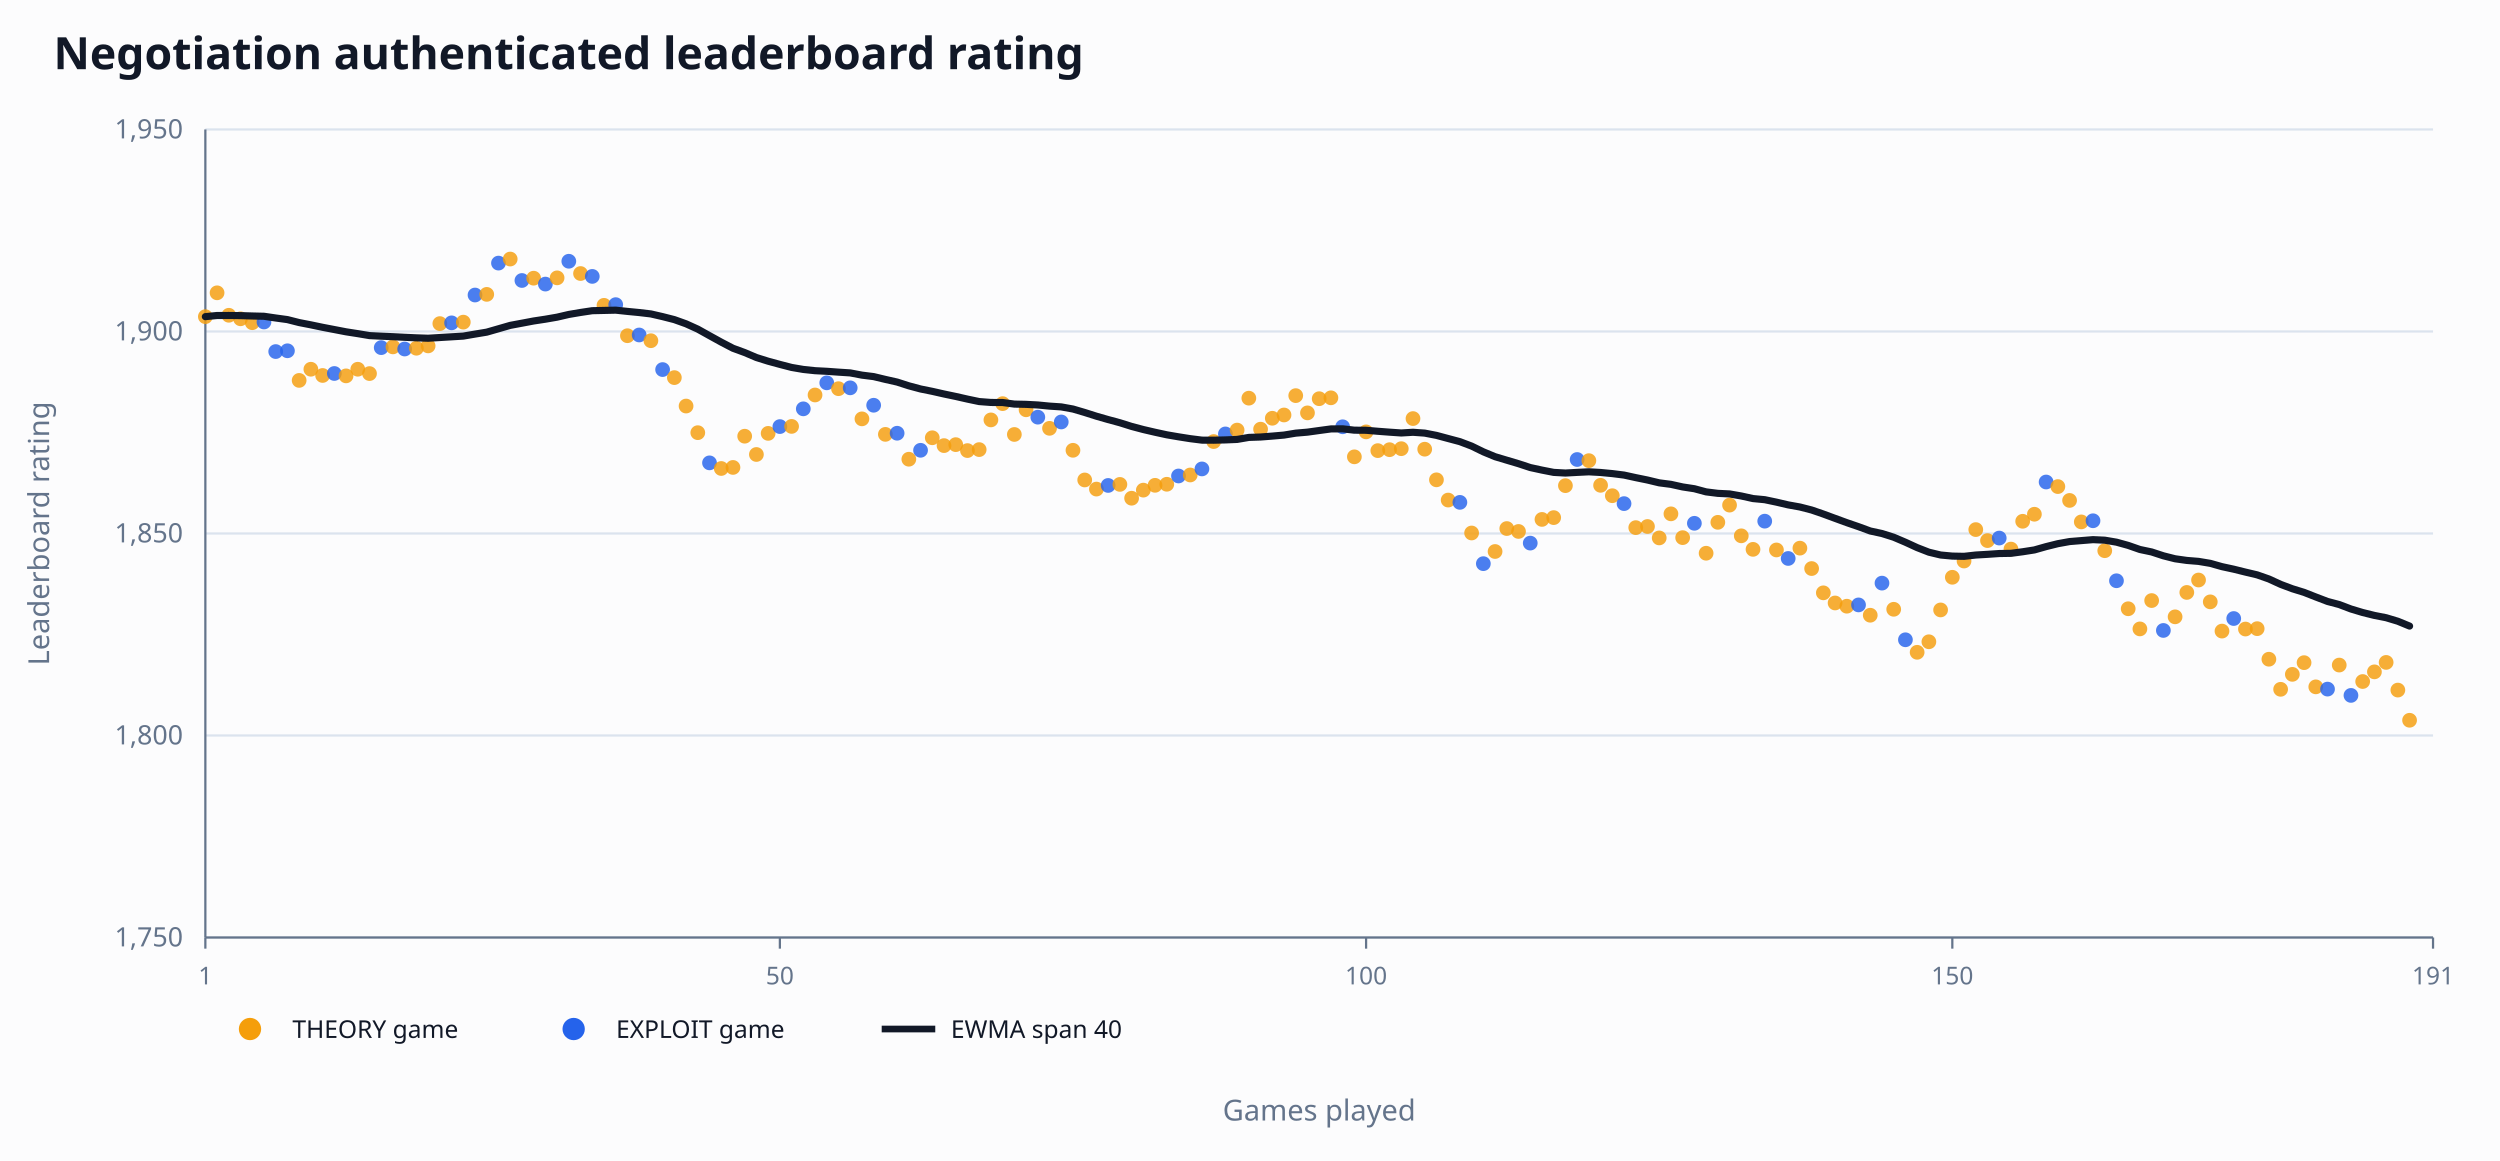
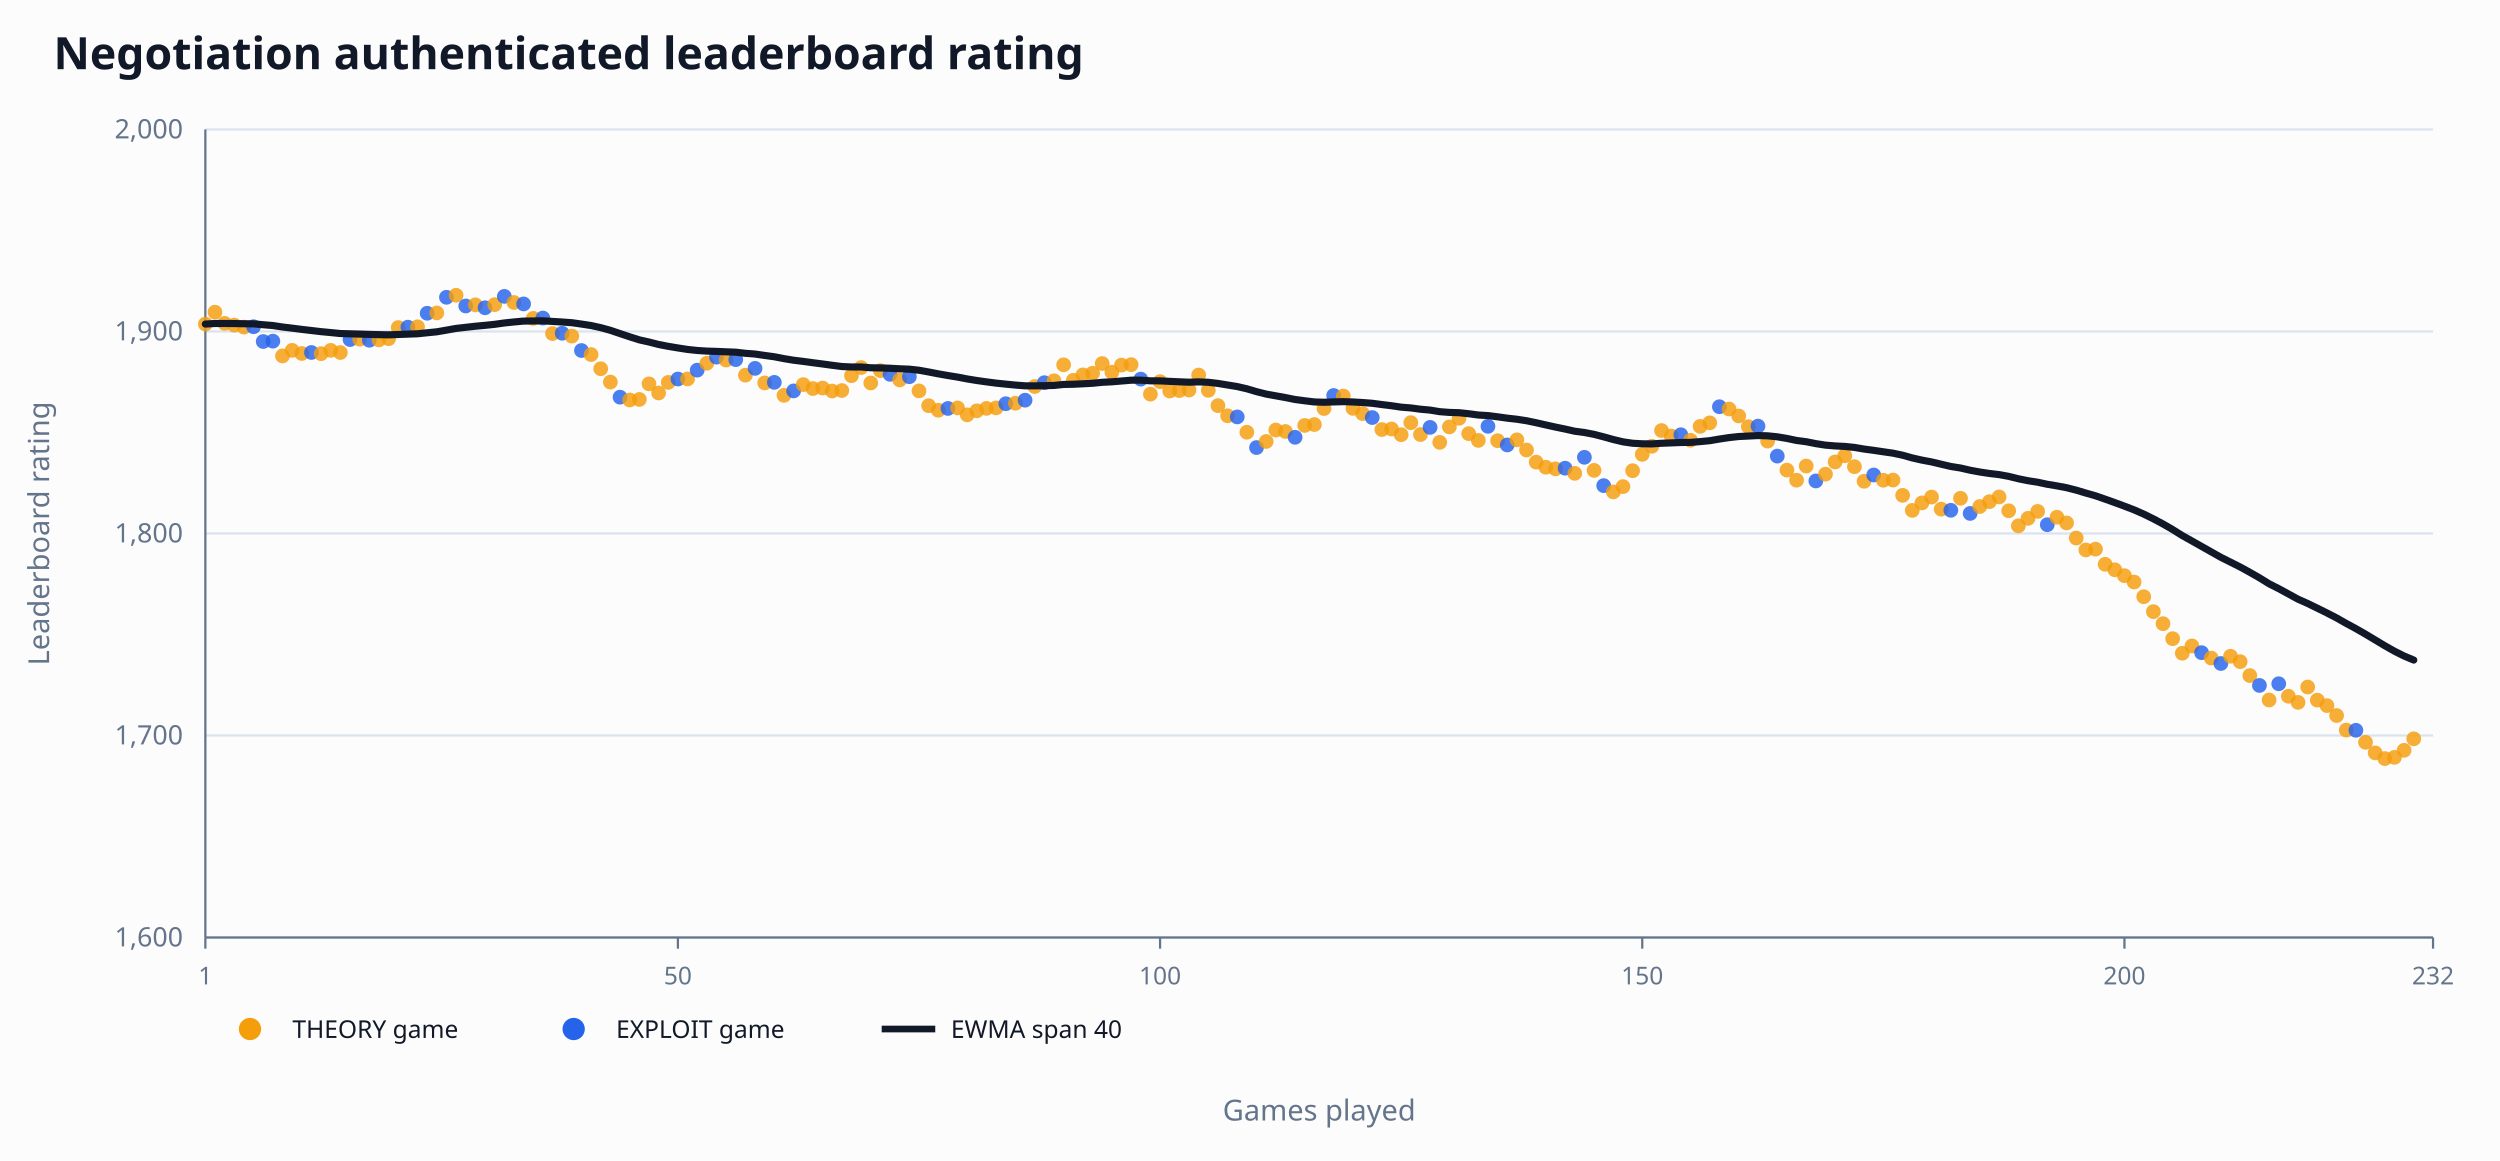
<svg xmlns="http://www.w3.org/2000/svg" width="1120" height="520" viewBox="0 0 1120 520">
  <rect width="100%" height="100%" fill="#fcfcfd" />
  <text x="24" y="31" font-family="system-ui,sans-serif" font-size="20" font-weight="700" fill="#111827">Negotiation authenticated leaderboard rating</text>
  <line x1="92" y1="420.00" x2="1090" y2="420.00" stroke="#dbe3ee" stroke-width="1" />
-   <text x="82" y="424.00" text-anchor="end" font-family="system-ui,sans-serif" font-size="12" fill="#64748b">1,750</text>
+   <text x="82" y="424.00" text-anchor="end" font-family="system-ui,sans-serif" font-size="12" fill="#64748b">1,600</text>
  <line x1="92" y1="329.50" x2="1090" y2="329.50" stroke="#dbe3ee" stroke-width="1" />
-   <text x="82" y="333.50" text-anchor="end" font-family="system-ui,sans-serif" font-size="12" fill="#64748b">1,800</text>
+   <text x="82" y="333.50" text-anchor="end" font-family="system-ui,sans-serif" font-size="12" fill="#64748b">1,700</text>
  <line x1="92" y1="239.00" x2="1090" y2="239.00" stroke="#dbe3ee" stroke-width="1" />
-   <text x="82" y="243.00" text-anchor="end" font-family="system-ui,sans-serif" font-size="12" fill="#64748b">1,850</text>
+   <text x="82" y="243.00" text-anchor="end" font-family="system-ui,sans-serif" font-size="12" fill="#64748b">1,800</text>
  <line x1="92" y1="148.50" x2="1090" y2="148.50" stroke="#dbe3ee" stroke-width="1" />
  <text x="82" y="152.50" text-anchor="end" font-family="system-ui,sans-serif" font-size="12" fill="#64748b">1,900</text>
  <line x1="92" y1="58.00" x2="1090" y2="58.00" stroke="#dbe3ee" stroke-width="1" />
-   <text x="82" y="62.00" text-anchor="end" font-family="system-ui,sans-serif" font-size="12" fill="#64748b">1,950</text>
+   <text x="82" y="62.00" text-anchor="end" font-family="system-ui,sans-serif" font-size="12" fill="#64748b">2,000</text>
  <line x1="92.00" y1="420" x2="92.00" y2="425" stroke="#64748b" />
  <text x="92.00" y="441" text-anchor="middle" font-family="system-ui,sans-serif" font-size="11" fill="#64748b">1</text>
-   <line x1="349.38" y1="420" x2="349.38" y2="425" stroke="#64748b" />
-   <text x="349.38" y="441" text-anchor="middle" font-family="system-ui,sans-serif" font-size="11" fill="#64748b">50</text>
-   <line x1="612.01" y1="420" x2="612.01" y2="425" stroke="#64748b" />
-   <text x="612.01" y="441" text-anchor="middle" font-family="system-ui,sans-serif" font-size="11" fill="#64748b">100</text>
-   <line x1="874.64" y1="420" x2="874.64" y2="425" stroke="#64748b" />
-   <text x="874.64" y="441" text-anchor="middle" font-family="system-ui,sans-serif" font-size="11" fill="#64748b">150</text>
+   <line x1="303.70" y1="420" x2="303.70" y2="425" stroke="#64748b" />
+   <text x="303.70" y="441" text-anchor="middle" font-family="system-ui,sans-serif" font-size="11" fill="#64748b">50</text>
+   <line x1="519.71" y1="420" x2="519.71" y2="425" stroke="#64748b" />
+   <text x="519.71" y="441" text-anchor="middle" font-family="system-ui,sans-serif" font-size="11" fill="#64748b">100</text>
+   <line x1="735.73" y1="420" x2="735.73" y2="425" stroke="#64748b" />
+   <text x="735.73" y="441" text-anchor="middle" font-family="system-ui,sans-serif" font-size="11" fill="#64748b">150</text>
+   <line x1="951.75" y1="420" x2="951.75" y2="425" stroke="#64748b" />
+   <text x="951.75" y="441" text-anchor="middle" font-family="system-ui,sans-serif" font-size="11" fill="#64748b">200</text>
  <line x1="1090.00" y1="420" x2="1090.00" y2="425" stroke="#64748b" />
-   <text x="1090.00" y="441" text-anchor="middle" font-family="system-ui,sans-serif" font-size="11" fill="#64748b">191</text>
+   <text x="1090.00" y="441" text-anchor="middle" font-family="system-ui,sans-serif" font-size="11" fill="#64748b">232</text>
  <line x1="92" y1="58" x2="92" y2="420" stroke="#64748b" />
  <line x1="92" y1="420" x2="1090" y2="420" stroke="#64748b" />
  <text x="591.00" y="502" text-anchor="middle" font-family="system-ui,sans-serif" font-size="13" fill="#64748b">Games played</text>
  <text x="22" y="239.00" text-anchor="middle" transform="rotate(-90 22 239.00)" font-family="system-ui,sans-serif" font-size="13" fill="#64748b">Leaderboard rating</text>
-   <circle cx="92.00" cy="141.86" r="3.3" fill="#f59e0b" opacity="0.82" />
-   <circle cx="97.25" cy="131.18" r="3.3" fill="#f59e0b" opacity="0.82" />
-   <circle cx="102.51" cy="141.24" r="3.3" fill="#f59e0b" opacity="0.82" />
-   <circle cx="107.76" cy="142.82" r="3.3" fill="#f59e0b" opacity="0.82" />
-   <circle cx="113.01" cy="144.57" r="3.3" fill="#f59e0b" opacity="0.82" />
-   <circle cx="118.26" cy="144.25" r="3.3" fill="#2563eb" opacity="0.82" />
-   <circle cx="123.52" cy="157.50" r="3.3" fill="#2563eb" opacity="0.82" />
-   <circle cx="128.77" cy="157.15" r="3.3" fill="#2563eb" opacity="0.82" />
-   <circle cx="134.02" cy="170.42" r="3.3" fill="#f59e0b" opacity="0.82" />
-   <circle cx="139.27" cy="165.42" r="3.3" fill="#f59e0b" opacity="0.82" />
-   <circle cx="144.53" cy="168.21" r="3.3" fill="#f59e0b" opacity="0.82" />
-   <circle cx="149.78" cy="167.32" r="3.3" fill="#2563eb" opacity="0.82" />
-   <circle cx="155.03" cy="168.39" r="3.3" fill="#f59e0b" opacity="0.82" />
-   <circle cx="160.28" cy="165.42" r="3.3" fill="#f59e0b" opacity="0.82" />
-   <circle cx="165.54" cy="167.36" r="3.3" fill="#f59e0b" opacity="0.82" />
-   <circle cx="170.79" cy="155.74" r="3.3" fill="#2563eb" opacity="0.82" />
-   <circle cx="176.04" cy="155.40" r="3.3" fill="#f59e0b" opacity="0.82" />
-   <circle cx="181.29" cy="156.36" r="3.3" fill="#2563eb" opacity="0.82" />
-   <circle cx="186.55" cy="156.01" r="3.3" fill="#f59e0b" opacity="0.82" />
-   <circle cx="191.80" cy="154.96" r="3.3" fill="#f59e0b" opacity="0.82" />
-   <circle cx="197.05" cy="144.97" r="3.3" fill="#f59e0b" opacity="0.82" />
-   <circle cx="202.31" cy="144.64" r="3.3" fill="#2563eb" opacity="0.82" />
-   <circle cx="207.56" cy="144.32" r="3.3" fill="#f59e0b" opacity="0.82" />
-   <circle cx="212.81" cy="132.17" r="3.3" fill="#2563eb" opacity="0.82" />
-   <circle cx="218.06" cy="131.88" r="3.3" fill="#f59e0b" opacity="0.82" />
-   <circle cx="223.32" cy="117.87" r="3.3" fill="#2563eb" opacity="0.82" />
-   <circle cx="228.57" cy="116.05" r="3.3" fill="#f59e0b" opacity="0.82" />
-   <circle cx="233.82" cy="125.66" r="3.3" fill="#2563eb" opacity="0.82" />
-   <circle cx="239.07" cy="124.63" r="3.3" fill="#f59e0b" opacity="0.82" />
-   <circle cx="244.33" cy="127.27" r="3.3" fill="#2563eb" opacity="0.82" />
-   <circle cx="249.58" cy="124.48" r="3.3" fill="#f59e0b" opacity="0.82" />
-   <circle cx="254.83" cy="117.04" r="3.3" fill="#2563eb" opacity="0.82" />
-   <circle cx="260.08" cy="122.54" r="3.3" fill="#f59e0b" opacity="0.82" />
-   <circle cx="265.34" cy="123.83" r="3.3" fill="#2563eb" opacity="0.82" />
-   <circle cx="270.59" cy="136.79" r="3.3" fill="#f59e0b" opacity="0.82" />
-   <circle cx="275.84" cy="136.48" r="3.3" fill="#2563eb" opacity="0.82" />
-   <circle cx="281.09" cy="150.40" r="3.3" fill="#f59e0b" opacity="0.82" />
-   <circle cx="286.35" cy="150.07" r="3.3" fill="#2563eb" opacity="0.82" />
-   <circle cx="291.60" cy="152.64" r="3.3" fill="#f59e0b" opacity="0.82" />
-   <circle cx="296.85" cy="165.57" r="3.3" fill="#2563eb" opacity="0.82" />
-   <circle cx="302.11" cy="169.17" r="3.3" fill="#f59e0b" opacity="0.82" />
-   <circle cx="307.36" cy="181.91" r="3.3" fill="#f59e0b" opacity="0.82" />
-   <circle cx="312.61" cy="193.84" r="3.3" fill="#f59e0b" opacity="0.82" />
-   <circle cx="317.86" cy="207.36" r="3.3" fill="#2563eb" opacity="0.82" />
-   <circle cx="323.12" cy="209.88" r="3.3" fill="#f59e0b" opacity="0.82" />
-   <circle cx="328.37" cy="209.41" r="3.3" fill="#f59e0b" opacity="0.82" />
-   <circle cx="333.62" cy="195.42" r="3.3" fill="#f59e0b" opacity="0.82" />
-   <circle cx="338.87" cy="203.61" r="3.3" fill="#f59e0b" opacity="0.82" />
-   <circle cx="344.13" cy="194.15" r="3.3" fill="#f59e0b" opacity="0.82" />
-   <circle cx="349.38" cy="191.11" r="3.3" fill="#2563eb" opacity="0.82" />
-   <circle cx="354.63" cy="191.03" r="3.3" fill="#f59e0b" opacity="0.82" />
-   <circle cx="359.88" cy="183.16" r="3.3" fill="#2563eb" opacity="0.82" />
-   <circle cx="365.14" cy="176.95" r="3.3" fill="#f59e0b" opacity="0.82" />
-   <circle cx="370.39" cy="171.51" r="3.3" fill="#2563eb" opacity="0.82" />
-   <circle cx="375.64" cy="174.13" r="3.3" fill="#f59e0b" opacity="0.82" />
-   <circle cx="380.89" cy="173.75" r="3.3" fill="#2563eb" opacity="0.82" />
-   <circle cx="386.15" cy="187.65" r="3.3" fill="#f59e0b" opacity="0.82" />
-   <circle cx="391.40" cy="181.55" r="3.3" fill="#2563eb" opacity="0.82" />
-   <circle cx="396.65" cy="194.60" r="3.3" fill="#f59e0b" opacity="0.82" />
-   <circle cx="401.91" cy="194.09" r="3.3" fill="#2563eb" opacity="0.82" />
-   <circle cx="407.16" cy="205.73" r="3.3" fill="#f59e0b" opacity="0.82" />
-   <circle cx="412.41" cy="201.73" r="3.3" fill="#2563eb" opacity="0.82" />
-   <circle cx="417.66" cy="196.12" r="3.3" fill="#f59e0b" opacity="0.82" />
-   <circle cx="422.92" cy="199.63" r="3.3" fill="#f59e0b" opacity="0.82" />
-   <circle cx="428.17" cy="199.20" r="3.3" fill="#f59e0b" opacity="0.82" />
-   <circle cx="433.42" cy="201.86" r="3.3" fill="#f59e0b" opacity="0.82" />
-   <circle cx="438.67" cy="201.42" r="3.3" fill="#f59e0b" opacity="0.82" />
-   <circle cx="443.93" cy="188.12" r="3.3" fill="#f59e0b" opacity="0.82" />
-   <circle cx="449.18" cy="180.83" r="3.3" fill="#f59e0b" opacity="0.82" />
-   <circle cx="454.43" cy="194.64" r="3.3" fill="#f59e0b" opacity="0.82" />
-   <circle cx="459.68" cy="183.58" r="3.3" fill="#f59e0b" opacity="0.82" />
-   <circle cx="464.94" cy="186.89" r="3.3" fill="#2563eb" opacity="0.82" />
-   <circle cx="470.19" cy="191.89" r="3.3" fill="#f59e0b" opacity="0.82" />
-   <circle cx="475.44" cy="189.04" r="3.3" fill="#2563eb" opacity="0.82" />
-   <circle cx="480.69" cy="201.73" r="3.3" fill="#f59e0b" opacity="0.82" />
-   <circle cx="485.95" cy="215.02" r="3.3" fill="#f59e0b" opacity="0.82" />
-   <circle cx="491.20" cy="219.11" r="3.3" fill="#f59e0b" opacity="0.82" />
-   <circle cx="496.45" cy="217.48" r="3.3" fill="#2563eb" opacity="0.82" />
-   <circle cx="501.71" cy="217.01" r="3.3" fill="#f59e0b" opacity="0.82" />
-   <circle cx="506.96" cy="223.20" r="3.3" fill="#f59e0b" opacity="0.82" />
-   <circle cx="512.21" cy="219.58" r="3.3" fill="#f59e0b" opacity="0.82" />
-   <circle cx="517.46" cy="217.42" r="3.3" fill="#f59e0b" opacity="0.82" />
-   <circle cx="522.72" cy="216.95" r="3.3" fill="#f59e0b" opacity="0.82" />
-   <circle cx="527.97" cy="213.24" r="3.3" fill="#2563eb" opacity="0.82" />
-   <circle cx="533.22" cy="212.79" r="3.3" fill="#f59e0b" opacity="0.82" />
-   <circle cx="538.47" cy="210.08" r="3.3" fill="#2563eb" opacity="0.82" />
-   <circle cx="543.73" cy="197.82" r="3.3" fill="#f59e0b" opacity="0.82" />
-   <circle cx="548.98" cy="194.40" r="3.3" fill="#2563eb" opacity="0.82" />
-   <circle cx="554.23" cy="192.68" r="3.3" fill="#f59e0b" opacity="0.82" />
-   <circle cx="559.48" cy="178.38" r="3.3" fill="#f59e0b" opacity="0.82" />
-   <circle cx="564.74" cy="192.27" r="3.3" fill="#f59e0b" opacity="0.82" />
-   <circle cx="569.99" cy="187.38" r="3.3" fill="#f59e0b" opacity="0.82" />
-   <circle cx="575.24" cy="185.91" r="3.3" fill="#f59e0b" opacity="0.82" />
-   <circle cx="580.49" cy="177.24" r="3.3" fill="#f59e0b" opacity="0.82" />
-   <circle cx="585.75" cy="184.97" r="3.3" fill="#f59e0b" opacity="0.82" />
-   <circle cx="591.00" cy="178.62" r="3.3" fill="#f59e0b" opacity="0.82" />
-   <circle cx="596.25" cy="178.22" r="3.3" fill="#f59e0b" opacity="0.82" />
-   <circle cx="601.51" cy="191.20" r="3.3" fill="#2563eb" opacity="0.82" />
-   <circle cx="606.76" cy="204.66" r="3.3" fill="#f59e0b" opacity="0.82" />
-   <circle cx="612.01" cy="193.48" r="3.3" fill="#f59e0b" opacity="0.82" />
-   <circle cx="617.26" cy="201.88" r="3.3" fill="#f59e0b" opacity="0.82" />
-   <circle cx="622.52" cy="201.46" r="3.3" fill="#f59e0b" opacity="0.82" />
-   <circle cx="627.77" cy="201.01" r="3.3" fill="#f59e0b" opacity="0.82" />
-   <circle cx="633.02" cy="187.52" r="3.3" fill="#f59e0b" opacity="0.82" />
-   <circle cx="638.27" cy="201.24" r="3.3" fill="#f59e0b" opacity="0.82" />
-   <circle cx="643.53" cy="214.96" r="3.3" fill="#f59e0b" opacity="0.82" />
-   <circle cx="648.78" cy="224.03" r="3.3" fill="#f59e0b" opacity="0.82" />
-   <circle cx="654.03" cy="225.06" r="3.3" fill="#2563eb" opacity="0.82" />
-   <circle cx="659.28" cy="238.78" r="3.3" fill="#f59e0b" opacity="0.82" />
-   <circle cx="664.54" cy="252.52" r="3.3" fill="#2563eb" opacity="0.82" />
-   <circle cx="669.79" cy="247.07" r="3.3" fill="#f59e0b" opacity="0.82" />
-   <circle cx="675.04" cy="236.79" r="3.3" fill="#f59e0b" opacity="0.82" />
-   <circle cx="680.29" cy="238.09" r="3.3" fill="#f59e0b" opacity="0.82" />
-   <circle cx="685.55" cy="243.31" r="3.3" fill="#2563eb" opacity="0.82" />
-   <circle cx="690.80" cy="232.70" r="3.3" fill="#f59e0b" opacity="0.82" />
-   <circle cx="696.05" cy="231.89" r="3.3" fill="#f59e0b" opacity="0.82" />
-   <circle cx="701.31" cy="217.57" r="3.3" fill="#f59e0b" opacity="0.82" />
-   <circle cx="706.56" cy="205.86" r="3.3" fill="#2563eb" opacity="0.82" />
-   <circle cx="711.81" cy="206.37" r="3.3" fill="#f59e0b" opacity="0.82" />
-   <circle cx="717.06" cy="217.42" r="3.3" fill="#f59e0b" opacity="0.82" />
-   <circle cx="722.32" cy="222.08" r="3.3" fill="#f59e0b" opacity="0.82" />
-   <circle cx="727.57" cy="225.62" r="3.3" fill="#2563eb" opacity="0.82" />
-   <circle cx="732.82" cy="236.38" r="3.3" fill="#f59e0b" opacity="0.82" />
-   <circle cx="738.07" cy="235.87" r="3.3" fill="#f59e0b" opacity="0.82" />
-   <circle cx="743.33" cy="240.99" r="3.3" fill="#f59e0b" opacity="0.82" />
-   <circle cx="748.58" cy="230.20" r="3.3" fill="#f59e0b" opacity="0.82" />
-   <circle cx="753.83" cy="240.86" r="3.3" fill="#f59e0b" opacity="0.82" />
-   <circle cx="759.08" cy="234.44" r="3.3" fill="#2563eb" opacity="0.82" />
-   <circle cx="764.34" cy="247.85" r="3.3" fill="#f59e0b" opacity="0.82" />
-   <circle cx="769.59" cy="234.00" r="3.3" fill="#f59e0b" opacity="0.82" />
-   <circle cx="774.84" cy="226.29" r="3.3" fill="#f59e0b" opacity="0.82" />
-   <circle cx="780.09" cy="240.05" r="3.3" fill="#f59e0b" opacity="0.82" />
-   <circle cx="785.35" cy="246.11" r="3.3" fill="#f59e0b" opacity="0.82" />
-   <circle cx="790.60" cy="233.48" r="3.3" fill="#2563eb" opacity="0.82" />
-   <circle cx="795.85" cy="246.38" r="3.3" fill="#f59e0b" opacity="0.82" />
-   <circle cx="801.11" cy="250.19" r="3.3" fill="#2563eb" opacity="0.82" />
-   <circle cx="806.36" cy="245.57" r="3.3" fill="#f59e0b" opacity="0.82" />
-   <circle cx="811.61" cy="254.71" r="3.3" fill="#f59e0b" opacity="0.82" />
-   <circle cx="816.86" cy="265.59" r="3.3" fill="#f59e0b" opacity="0.82" />
-   <circle cx="822.12" cy="270.13" r="3.3" fill="#f59e0b" opacity="0.82" />
-   <circle cx="827.37" cy="271.58" r="3.3" fill="#f59e0b" opacity="0.82" />
-   <circle cx="832.62" cy="271.00" r="3.3" fill="#2563eb" opacity="0.82" />
-   <circle cx="837.87" cy="275.62" r="3.3" fill="#f59e0b" opacity="0.82" />
-   <circle cx="843.13" cy="261.24" r="3.3" fill="#2563eb" opacity="0.82" />
-   <circle cx="848.38" cy="272.96" r="3.3" fill="#f59e0b" opacity="0.82" />
-   <circle cx="853.63" cy="286.62" r="3.3" fill="#2563eb" opacity="0.82" />
-   <circle cx="858.88" cy="292.23" r="3.3" fill="#f59e0b" opacity="0.82" />
-   <circle cx="864.14" cy="287.51" r="3.3" fill="#f59e0b" opacity="0.82" />
-   <circle cx="869.39" cy="273.25" r="3.3" fill="#f59e0b" opacity="0.82" />
-   <circle cx="874.64" cy="258.62" r="3.3" fill="#f59e0b" opacity="0.82" />
-   <circle cx="879.89" cy="251.34" r="3.3" fill="#f59e0b" opacity="0.82" />
-   <circle cx="885.15" cy="237.26" r="3.3" fill="#f59e0b" opacity="0.82" />
-   <circle cx="890.40" cy="242.19" r="3.3" fill="#f59e0b" opacity="0.82" />
-   <circle cx="895.65" cy="241.05" r="3.3" fill="#2563eb" opacity="0.82" />
-   <circle cx="900.91" cy="245.99" r="3.3" fill="#f59e0b" opacity="0.82" />
-   <circle cx="906.16" cy="233.53" r="3.3" fill="#f59e0b" opacity="0.82" />
-   <circle cx="911.41" cy="230.38" r="3.3" fill="#f59e0b" opacity="0.82" />
-   <circle cx="916.66" cy="215.94" r="3.3" fill="#2563eb" opacity="0.82" />
-   <circle cx="921.92" cy="217.99" r="3.3" fill="#f59e0b" opacity="0.82" />
-   <circle cx="927.17" cy="224.19" r="3.3" fill="#f59e0b" opacity="0.82" />
-   <circle cx="932.42" cy="233.81" r="3.3" fill="#f59e0b" opacity="0.82" />
-   <circle cx="937.67" cy="233.30" r="3.3" fill="#2563eb" opacity="0.82" />
-   <circle cx="942.93" cy="246.71" r="3.3" fill="#f59e0b" opacity="0.82" />
-   <circle cx="948.18" cy="260.18" r="3.3" fill="#2563eb" opacity="0.82" />
-   <circle cx="953.43" cy="272.72" r="3.3" fill="#f59e0b" opacity="0.82" />
-   <circle cx="958.68" cy="281.75" r="3.3" fill="#f59e0b" opacity="0.82" />
-   <circle cx="963.94" cy="269.05" r="3.3" fill="#f59e0b" opacity="0.82" />
-   <circle cx="969.19" cy="282.44" r="3.3" fill="#2563eb" opacity="0.82" />
-   <circle cx="974.44" cy="276.34" r="3.3" fill="#f59e0b" opacity="0.82" />
-   <circle cx="979.69" cy="265.41" r="3.3" fill="#f59e0b" opacity="0.82" />
-   <circle cx="984.95" cy="259.85" r="3.3" fill="#f59e0b" opacity="0.82" />
-   <circle cx="990.20" cy="269.63" r="3.3" fill="#f59e0b" opacity="0.82" />
-   <circle cx="995.45" cy="282.73" r="3.3" fill="#f59e0b" opacity="0.82" />
-   <circle cx="1000.71" cy="277.10" r="3.3" fill="#2563eb" opacity="0.82" />
-   <circle cx="1005.96" cy="281.81" r="3.3" fill="#f59e0b" opacity="0.82" />
-   <circle cx="1011.21" cy="281.64" r="3.3" fill="#f59e0b" opacity="0.82" />
-   <circle cx="1016.46" cy="295.33" r="3.3" fill="#f59e0b" opacity="0.82" />
-   <circle cx="1021.72" cy="308.81" r="3.3" fill="#f59e0b" opacity="0.82" />
-   <circle cx="1026.97" cy="302.11" r="3.3" fill="#f59e0b" opacity="0.82" />
-   <circle cx="1032.22" cy="296.87" r="3.3" fill="#f59e0b" opacity="0.82" />
-   <circle cx="1037.47" cy="307.71" r="3.3" fill="#f59e0b" opacity="0.82" />
-   <circle cx="1042.73" cy="308.72" r="3.3" fill="#2563eb" opacity="0.82" />
-   <circle cx="1047.98" cy="297.95" r="3.3" fill="#f59e0b" opacity="0.82" />
-   <circle cx="1053.23" cy="311.54" r="3.3" fill="#2563eb" opacity="0.82" />
-   <circle cx="1058.48" cy="305.32" r="3.3" fill="#f59e0b" opacity="0.82" />
-   <circle cx="1063.74" cy="300.99" r="3.3" fill="#f59e0b" opacity="0.82" />
-   <circle cx="1068.99" cy="296.76" r="3.3" fill="#f59e0b" opacity="0.82" />
-   <circle cx="1074.24" cy="309.16" r="3.3" fill="#f59e0b" opacity="0.82" />
-   <circle cx="1079.49" cy="322.68" r="3.3" fill="#f59e0b" opacity="0.82" />
-   <polyline points="92.00,141.86 97.25,141.34 102.51,141.33 107.76,141.40 113.01,141.56 118.26,141.69 123.52,142.46 128.77,143.18 134.02,144.51 139.27,145.53 144.53,146.63 149.78,147.64 155.03,148.65 160.28,149.47 165.54,150.35 170.79,150.61 176.04,150.84 181.29,151.11 186.55,151.35 191.80,151.53 197.05,151.21 202.31,150.89 207.56,150.57 212.81,149.67 218.06,148.80 223.32,147.29 228.57,145.77 233.82,144.79 239.07,143.80 244.33,143.00 249.58,142.09 254.83,140.87 260.08,139.98 265.34,139.19 270.59,139.07 275.84,138.95 281.09,139.51 286.35,140.02 291.60,140.64 296.85,141.85 302.11,143.19 307.36,145.07 312.61,147.45 317.86,150.38 323.12,153.28 328.37,156.02 333.62,157.94 338.87,160.17 344.13,161.82 349.38,163.25 354.63,164.61 359.88,165.51 365.14,166.07 370.39,166.34 375.64,166.72 380.89,167.06 386.15,168.06 391.40,168.72 396.65,169.98 401.91,171.16 407.16,172.85 412.41,174.26 417.66,175.32 422.92,176.51 428.17,177.61 433.42,178.80 438.67,179.90 443.93,180.30 449.18,180.33 454.43,181.03 459.68,181.15 464.94,181.43 470.19,181.94 475.44,182.29 480.69,183.24 485.95,184.79 491.20,186.46 496.45,187.97 501.71,189.39 506.96,191.04 512.21,192.43 517.46,193.65 522.72,194.79 527.97,195.69 533.22,196.52 538.47,197.18 543.73,197.21 548.98,197.08 554.23,196.86 559.48,195.96 564.74,195.78 569.99,195.37 575.24,194.91 580.49,194.05 585.75,193.60 591.00,192.87 596.25,192.16 601.51,192.11 606.76,192.72 612.01,192.76 617.26,193.21 622.52,193.61 627.77,193.97 633.02,193.66 638.27,194.03 643.53,195.05 648.78,196.46 654.03,197.86 659.28,199.85 664.54,202.42 669.79,204.60 675.04,206.17 680.29,207.73 685.55,209.46 690.80,210.60 696.05,211.63 701.31,211.92 706.56,211.63 711.81,211.37 717.06,211.67 722.32,212.17 727.57,212.83 732.82,213.98 738.07,215.05 743.33,216.31 748.58,216.99 753.83,218.15 759.08,218.95 764.34,220.36 769.59,221.02 774.84,221.28 780.09,222.20 785.35,223.36 790.60,223.86 795.85,224.96 801.11,226.19 806.36,227.13 811.61,228.48 816.86,230.29 822.12,232.23 827.37,234.15 832.62,235.95 837.87,237.88 843.13,239.02 848.38,240.68 853.63,242.92 858.88,245.33 864.14,247.38 869.39,248.64 874.64,249.13 879.89,249.24 885.15,248.65 890.40,248.34 895.65,247.98 900.91,247.89 906.16,247.19 911.41,246.37 916.66,244.88 921.92,243.57 927.17,242.62 932.42,242.19 937.67,241.76 942.93,242.00 948.18,242.89 953.43,244.34 958.68,246.17 963.94,247.28 969.19,249.00 974.44,250.33 979.69,251.07 984.95,251.50 990.20,252.38 995.45,253.86 1000.71,255.00 1005.96,256.30 1011.21,257.54 1016.46,259.38 1021.72,261.79 1026.97,263.76 1032.22,265.38 1037.47,267.44 1042.73,269.45 1047.98,270.84 1053.23,272.83 1058.48,274.41 1063.74,275.71 1068.99,276.74 1074.24,278.32 1079.49,280.48" fill="none" stroke="#111827" stroke-width="3.2" stroke-linejoin="round" stroke-linecap="round" />
+   <circle cx="92.00" cy="145.18" r="3.3" fill="#f59e0b" opacity="0.82" />
+   <circle cx="96.32" cy="139.84" r="3.3" fill="#f59e0b" opacity="0.82" />
+   <circle cx="100.64" cy="144.87" r="3.3" fill="#f59e0b" opacity="0.82" />
+   <circle cx="104.96" cy="145.66" r="3.3" fill="#f59e0b" opacity="0.82" />
+   <circle cx="109.28" cy="146.54" r="3.3" fill="#f59e0b" opacity="0.82" />
+   <circle cx="113.60" cy="146.37" r="3.3" fill="#2563eb" opacity="0.82" />
+   <circle cx="117.92" cy="153.00" r="3.3" fill="#2563eb" opacity="0.82" />
+   <circle cx="122.24" cy="152.83" r="3.3" fill="#2563eb" opacity="0.82" />
+   <circle cx="126.56" cy="159.46" r="3.3" fill="#f59e0b" opacity="0.82" />
+   <circle cx="130.88" cy="156.96" r="3.3" fill="#f59e0b" opacity="0.82" />
+   <circle cx="135.20" cy="158.36" r="3.3" fill="#f59e0b" opacity="0.82" />
+   <circle cx="139.52" cy="157.91" r="3.3" fill="#2563eb" opacity="0.82" />
+   <circle cx="143.84" cy="158.45" r="3.3" fill="#f59e0b" opacity="0.82" />
+   <circle cx="148.16" cy="156.96" r="3.3" fill="#f59e0b" opacity="0.82" />
+   <circle cx="152.48" cy="157.93" r="3.3" fill="#f59e0b" opacity="0.82" />
+   <circle cx="156.81" cy="152.12" r="3.3" fill="#2563eb" opacity="0.82" />
+   <circle cx="161.13" cy="151.95" r="3.3" fill="#f59e0b" opacity="0.82" />
+   <circle cx="165.45" cy="152.43" r="3.3" fill="#2563eb" opacity="0.82" />
+   <circle cx="169.77" cy="152.26" r="3.3" fill="#f59e0b" opacity="0.82" />
+   <circle cx="174.09" cy="151.73" r="3.3" fill="#f59e0b" opacity="0.82" />
+   <circle cx="178.41" cy="146.74" r="3.3" fill="#f59e0b" opacity="0.82" />
+   <circle cx="182.73" cy="146.57" r="3.3" fill="#2563eb" opacity="0.82" />
+   <circle cx="187.05" cy="146.41" r="3.3" fill="#f59e0b" opacity="0.82" />
+   <circle cx="191.37" cy="140.34" r="3.3" fill="#2563eb" opacity="0.82" />
+   <circle cx="195.69" cy="140.19" r="3.3" fill="#f59e0b" opacity="0.82" />
+   <circle cx="200.01" cy="133.19" r="3.3" fill="#2563eb" opacity="0.82" />
+   <circle cx="204.33" cy="132.27" r="3.3" fill="#f59e0b" opacity="0.82" />
+   <circle cx="208.65" cy="137.08" r="3.3" fill="#2563eb" opacity="0.82" />
+   <circle cx="212.97" cy="136.56" r="3.3" fill="#f59e0b" opacity="0.82" />
+   <circle cx="217.29" cy="137.88" r="3.3" fill="#2563eb" opacity="0.82" />
+   <circle cx="221.61" cy="136.49" r="3.3" fill="#f59e0b" opacity="0.82" />
+   <circle cx="225.93" cy="132.77" r="3.3" fill="#2563eb" opacity="0.82" />
+   <circle cx="230.25" cy="135.52" r="3.3" fill="#f59e0b" opacity="0.82" />
+   <circle cx="234.57" cy="136.16" r="3.3" fill="#2563eb" opacity="0.82" />
+   <circle cx="238.89" cy="142.64" r="3.3" fill="#f59e0b" opacity="0.82" />
+   <circle cx="243.21" cy="142.49" r="3.3" fill="#2563eb" opacity="0.82" />
+   <circle cx="247.53" cy="149.45" r="3.3" fill="#f59e0b" opacity="0.82" />
+   <circle cx="251.85" cy="149.29" r="3.3" fill="#2563eb" opacity="0.82" />
+   <circle cx="256.17" cy="150.57" r="3.3" fill="#f59e0b" opacity="0.82" />
+   <circle cx="260.49" cy="157.03" r="3.3" fill="#2563eb" opacity="0.82" />
+   <circle cx="264.81" cy="158.84" r="3.3" fill="#f59e0b" opacity="0.82" />
+   <circle cx="269.13" cy="165.21" r="3.3" fill="#f59e0b" opacity="0.82" />
+   <circle cx="273.45" cy="171.17" r="3.3" fill="#f59e0b" opacity="0.82" />
+   <circle cx="277.77" cy="177.93" r="3.3" fill="#2563eb" opacity="0.82" />
+   <circle cx="282.10" cy="179.19" r="3.3" fill="#f59e0b" opacity="0.82" />
+   <circle cx="286.42" cy="178.95" r="3.3" fill="#f59e0b" opacity="0.82" />
+   <circle cx="290.74" cy="171.96" r="3.3" fill="#f59e0b" opacity="0.82" />
+   <circle cx="295.06" cy="176.06" r="3.3" fill="#f59e0b" opacity="0.82" />
+   <circle cx="299.38" cy="171.32" r="3.3" fill="#f59e0b" opacity="0.82" />
+   <circle cx="303.70" cy="169.80" r="3.3" fill="#2563eb" opacity="0.82" />
+   <circle cx="308.02" cy="169.77" r="3.3" fill="#f59e0b" opacity="0.82" />
+   <circle cx="312.34" cy="165.83" r="3.3" fill="#2563eb" opacity="0.82" />
+   <circle cx="316.66" cy="162.73" r="3.3" fill="#f59e0b" opacity="0.82" />
+   <circle cx="320.98" cy="160.00" r="3.3" fill="#2563eb" opacity="0.82" />
+   <circle cx="325.30" cy="161.31" r="3.3" fill="#f59e0b" opacity="0.82" />
+   <circle cx="329.62" cy="161.12" r="3.3" fill="#2563eb" opacity="0.82" />
+   <circle cx="333.94" cy="168.08" r="3.3" fill="#f59e0b" opacity="0.82" />
+   <circle cx="338.26" cy="165.03" r="3.3" fill="#2563eb" opacity="0.82" />
+   <circle cx="342.58" cy="171.55" r="3.3" fill="#f59e0b" opacity="0.82" />
+   <circle cx="346.90" cy="171.30" r="3.3" fill="#2563eb" opacity="0.82" />
+   <circle cx="351.22" cy="177.12" r="3.3" fill="#f59e0b" opacity="0.82" />
+   <circle cx="355.54" cy="175.12" r="3.3" fill="#2563eb" opacity="0.82" />
+   <circle cx="359.86" cy="172.31" r="3.3" fill="#f59e0b" opacity="0.82" />
+   <circle cx="364.18" cy="174.07" r="3.3" fill="#f59e0b" opacity="0.82" />
+   <circle cx="368.50" cy="173.85" r="3.3" fill="#f59e0b" opacity="0.82" />
+   <circle cx="372.82" cy="175.18" r="3.3" fill="#f59e0b" opacity="0.82" />
+   <circle cx="377.14" cy="174.96" r="3.3" fill="#f59e0b" opacity="0.82" />
+   <circle cx="381.46" cy="168.31" r="3.3" fill="#f59e0b" opacity="0.82" />
+   <circle cx="385.78" cy="164.66" r="3.3" fill="#f59e0b" opacity="0.82" />
+   <circle cx="390.10" cy="171.57" r="3.3" fill="#f59e0b" opacity="0.82" />
+   <circle cx="394.42" cy="166.04" r="3.3" fill="#f59e0b" opacity="0.82" />
+   <circle cx="398.74" cy="167.70" r="3.3" fill="#2563eb" opacity="0.82" />
+   <circle cx="403.06" cy="170.19" r="3.3" fill="#f59e0b" opacity="0.82" />
+   <circle cx="407.39" cy="168.77" r="3.3" fill="#2563eb" opacity="0.82" />
+   <circle cx="411.71" cy="175.12" r="3.3" fill="#f59e0b" opacity="0.82" />
+   <circle cx="416.03" cy="181.76" r="3.3" fill="#f59e0b" opacity="0.82" />
+   <circle cx="420.35" cy="183.80" r="3.3" fill="#f59e0b" opacity="0.82" />
+   <circle cx="424.67" cy="182.99" r="3.3" fill="#2563eb" opacity="0.82" />
+   <circle cx="428.99" cy="182.75" r="3.3" fill="#f59e0b" opacity="0.82" />
+   <circle cx="433.31" cy="185.85" r="3.3" fill="#f59e0b" opacity="0.82" />
+   <circle cx="437.63" cy="184.04" r="3.3" fill="#f59e0b" opacity="0.82" />
+   <circle cx="441.95" cy="182.96" r="3.3" fill="#f59e0b" opacity="0.82" />
+   <circle cx="446.27" cy="182.73" r="3.3" fill="#f59e0b" opacity="0.82" />
+   <circle cx="450.59" cy="180.87" r="3.3" fill="#2563eb" opacity="0.82" />
+   <circle cx="454.91" cy="180.65" r="3.3" fill="#f59e0b" opacity="0.82" />
+   <circle cx="459.23" cy="179.29" r="3.3" fill="#2563eb" opacity="0.82" />
+   <circle cx="463.55" cy="173.16" r="3.3" fill="#f59e0b" opacity="0.82" />
+   <circle cx="467.87" cy="171.45" r="3.3" fill="#2563eb" opacity="0.82" />
+   <circle cx="472.19" cy="170.59" r="3.3" fill="#f59e0b" opacity="0.82" />
+   <circle cx="476.51" cy="163.44" r="3.3" fill="#f59e0b" opacity="0.82" />
+   <circle cx="480.83" cy="170.38" r="3.3" fill="#f59e0b" opacity="0.82" />
+   <circle cx="485.15" cy="167.94" r="3.3" fill="#f59e0b" opacity="0.82" />
+   <circle cx="489.47" cy="167.21" r="3.3" fill="#f59e0b" opacity="0.82" />
+   <circle cx="493.79" cy="162.87" r="3.3" fill="#f59e0b" opacity="0.82" />
+   <circle cx="498.11" cy="166.74" r="3.3" fill="#f59e0b" opacity="0.82" />
+   <circle cx="502.43" cy="163.56" r="3.3" fill="#f59e0b" opacity="0.82" />
+   <circle cx="506.75" cy="163.36" r="3.3" fill="#f59e0b" opacity="0.82" />
+   <circle cx="511.07" cy="169.85" r="3.3" fill="#2563eb" opacity="0.82" />
+   <circle cx="515.39" cy="176.58" r="3.3" fill="#f59e0b" opacity="0.82" />
+   <circle cx="519.71" cy="170.99" r="3.3" fill="#f59e0b" opacity="0.82" />
+   <circle cx="524.03" cy="175.19" r="3.3" fill="#f59e0b" opacity="0.82" />
+   <circle cx="528.35" cy="174.98" r="3.3" fill="#f59e0b" opacity="0.82" />
+   <circle cx="532.68" cy="174.75" r="3.3" fill="#f59e0b" opacity="0.82" />
+   <circle cx="537.00" cy="168.01" r="3.3" fill="#f59e0b" opacity="0.82" />
+   <circle cx="541.32" cy="174.87" r="3.3" fill="#f59e0b" opacity="0.82" />
+   <circle cx="545.64" cy="181.73" r="3.3" fill="#f59e0b" opacity="0.82" />
+   <circle cx="549.96" cy="186.27" r="3.3" fill="#f59e0b" opacity="0.82" />
+   <circle cx="554.28" cy="186.78" r="3.3" fill="#2563eb" opacity="0.82" />
+   <circle cx="558.60" cy="193.64" r="3.3" fill="#f59e0b" opacity="0.82" />
+   <circle cx="562.92" cy="200.51" r="3.3" fill="#2563eb" opacity="0.82" />
+   <circle cx="567.24" cy="197.79" r="3.3" fill="#f59e0b" opacity="0.82" />
+   <circle cx="571.56" cy="192.65" r="3.3" fill="#f59e0b" opacity="0.82" />
+   <circle cx="575.88" cy="193.30" r="3.3" fill="#f59e0b" opacity="0.82" />
+   <circle cx="580.20" cy="195.90" r="3.3" fill="#2563eb" opacity="0.82" />
+   <circle cx="584.52" cy="190.60" r="3.3" fill="#f59e0b" opacity="0.82" />
+   <circle cx="588.84" cy="190.19" r="3.3" fill="#f59e0b" opacity="0.82" />
+   <circle cx="593.16" cy="183.03" r="3.3" fill="#f59e0b" opacity="0.82" />
+   <circle cx="597.48" cy="177.18" r="3.3" fill="#2563eb" opacity="0.82" />
+   <circle cx="601.80" cy="177.43" r="3.3" fill="#f59e0b" opacity="0.82" />
+   <circle cx="606.12" cy="182.96" r="3.3" fill="#f59e0b" opacity="0.82" />
+   <circle cx="610.44" cy="185.29" r="3.3" fill="#f59e0b" opacity="0.82" />
+   <circle cx="614.76" cy="187.06" r="3.3" fill="#2563eb" opacity="0.82" />
+   <circle cx="619.08" cy="192.44" r="3.3" fill="#f59e0b" opacity="0.82" />
+   <circle cx="623.40" cy="192.18" r="3.3" fill="#f59e0b" opacity="0.82" />
+   <circle cx="627.72" cy="194.75" r="3.3" fill="#f59e0b" opacity="0.82" />
+   <circle cx="632.04" cy="189.35" r="3.3" fill="#f59e0b" opacity="0.82" />
+   <circle cx="636.36" cy="194.68" r="3.3" fill="#f59e0b" opacity="0.82" />
+   <circle cx="640.68" cy="191.47" r="3.3" fill="#2563eb" opacity="0.82" />
+   <circle cx="645.00" cy="198.18" r="3.3" fill="#f59e0b" opacity="0.82" />
+   <circle cx="649.32" cy="191.25" r="3.3" fill="#f59e0b" opacity="0.82" />
+   <circle cx="653.65" cy="187.40" r="3.3" fill="#f59e0b" opacity="0.82" />
+   <circle cx="657.97" cy="194.27" r="3.3" fill="#f59e0b" opacity="0.82" />
+   <circle cx="662.29" cy="197.31" r="3.3" fill="#f59e0b" opacity="0.82" />
+   <circle cx="666.61" cy="190.99" r="3.3" fill="#2563eb" opacity="0.82" />
+   <circle cx="670.93" cy="197.44" r="3.3" fill="#f59e0b" opacity="0.82" />
+   <circle cx="675.25" cy="199.34" r="3.3" fill="#2563eb" opacity="0.82" />
+   <circle cx="679.57" cy="197.04" r="3.3" fill="#f59e0b" opacity="0.82" />
+   <circle cx="683.89" cy="201.61" r="3.3" fill="#f59e0b" opacity="0.82" />
+   <circle cx="688.21" cy="207.04" r="3.3" fill="#f59e0b" opacity="0.82" />
+   <circle cx="692.53" cy="209.32" r="3.3" fill="#f59e0b" opacity="0.82" />
+   <circle cx="696.85" cy="210.04" r="3.3" fill="#f59e0b" opacity="0.82" />
+   <circle cx="701.17" cy="209.75" r="3.3" fill="#2563eb" opacity="0.82" />
+   <circle cx="705.49" cy="212.06" r="3.3" fill="#f59e0b" opacity="0.82" />
+   <circle cx="709.81" cy="204.87" r="3.3" fill="#2563eb" opacity="0.82" />
+   <circle cx="714.13" cy="210.73" r="3.3" fill="#f59e0b" opacity="0.82" />
+   <circle cx="718.45" cy="217.56" r="3.3" fill="#2563eb" opacity="0.82" />
+   <circle cx="722.77" cy="220.37" r="3.3" fill="#f59e0b" opacity="0.82" />
+   <circle cx="727.09" cy="218.00" r="3.3" fill="#f59e0b" opacity="0.82" />
+   <circle cx="731.41" cy="210.87" r="3.3" fill="#f59e0b" opacity="0.82" />
+   <circle cx="735.73" cy="203.56" r="3.3" fill="#f59e0b" opacity="0.82" />
+   <circle cx="740.05" cy="199.92" r="3.3" fill="#f59e0b" opacity="0.82" />
+   <circle cx="744.37" cy="192.88" r="3.3" fill="#f59e0b" opacity="0.82" />
+   <circle cx="748.69" cy="195.34" r="3.3" fill="#f59e0b" opacity="0.82" />
+   <circle cx="753.01" cy="194.77" r="3.3" fill="#2563eb" opacity="0.82" />
+   <circle cx="757.33" cy="197.24" r="3.3" fill="#f59e0b" opacity="0.82" />
+   <circle cx="761.65" cy="191.02" r="3.3" fill="#f59e0b" opacity="0.82" />
+   <circle cx="765.97" cy="189.44" r="3.3" fill="#f59e0b" opacity="0.82" />
+   <circle cx="770.29" cy="182.22" r="3.3" fill="#2563eb" opacity="0.82" />
+   <circle cx="774.61" cy="183.24" r="3.3" fill="#f59e0b" opacity="0.82" />
+   <circle cx="778.94" cy="186.35" r="3.3" fill="#f59e0b" opacity="0.82" />
+   <circle cx="783.26" cy="191.15" r="3.3" fill="#f59e0b" opacity="0.82" />
+   <circle cx="787.58" cy="190.90" r="3.3" fill="#2563eb" opacity="0.82" />
+   <circle cx="791.90" cy="197.61" r="3.3" fill="#f59e0b" opacity="0.82" />
+   <circle cx="796.22" cy="204.34" r="3.3" fill="#2563eb" opacity="0.82" />
+   <circle cx="800.54" cy="210.61" r="3.3" fill="#f59e0b" opacity="0.82" />
+   <circle cx="804.86" cy="215.13" r="3.3" fill="#f59e0b" opacity="0.82" />
+   <circle cx="809.18" cy="208.77" r="3.3" fill="#f59e0b" opacity="0.82" />
+   <circle cx="813.50" cy="215.47" r="3.3" fill="#2563eb" opacity="0.82" />
+   <circle cx="817.82" cy="212.42" r="3.3" fill="#f59e0b" opacity="0.82" />
+   <circle cx="822.14" cy="206.95" r="3.3" fill="#f59e0b" opacity="0.82" />
+   <circle cx="826.46" cy="204.18" r="3.3" fill="#f59e0b" opacity="0.82" />
+   <circle cx="830.78" cy="209.06" r="3.3" fill="#f59e0b" opacity="0.82" />
+   <circle cx="835.10" cy="215.61" r="3.3" fill="#f59e0b" opacity="0.82" />
+   <circle cx="839.42" cy="212.80" r="3.3" fill="#2563eb" opacity="0.82" />
+   <circle cx="843.74" cy="215.15" r="3.3" fill="#f59e0b" opacity="0.82" />
+   <circle cx="848.06" cy="215.07" r="3.3" fill="#f59e0b" opacity="0.82" />
+   <circle cx="852.38" cy="221.91" r="3.3" fill="#f59e0b" opacity="0.82" />
+   <circle cx="856.70" cy="228.66" r="3.3" fill="#f59e0b" opacity="0.82" />
+   <circle cx="861.02" cy="225.31" r="3.3" fill="#f59e0b" opacity="0.82" />
+   <circle cx="865.34" cy="222.68" r="3.3" fill="#f59e0b" opacity="0.82" />
+   <circle cx="869.66" cy="228.10" r="3.3" fill="#f59e0b" opacity="0.82" />
+   <circle cx="873.98" cy="228.61" r="3.3" fill="#2563eb" opacity="0.82" />
+   <circle cx="878.30" cy="223.23" r="3.3" fill="#f59e0b" opacity="0.82" />
+   <circle cx="882.62" cy="230.02" r="3.3" fill="#2563eb" opacity="0.82" />
+   <circle cx="886.94" cy="226.91" r="3.3" fill="#f59e0b" opacity="0.82" />
+   <circle cx="891.26" cy="224.75" r="3.3" fill="#f59e0b" opacity="0.82" />
+   <circle cx="895.58" cy="222.63" r="3.3" fill="#f59e0b" opacity="0.82" />
+   <circle cx="899.90" cy="228.83" r="3.3" fill="#f59e0b" opacity="0.82" />
+   <circle cx="904.23" cy="235.59" r="3.3" fill="#f59e0b" opacity="0.82" />
+   <circle cx="908.55" cy="232.22" r="3.3" fill="#f59e0b" opacity="0.82" />
+   <circle cx="912.87" cy="229.10" r="3.3" fill="#f59e0b" opacity="0.82" />
+   <circle cx="917.19" cy="235.07" r="3.3" fill="#2563eb" opacity="0.82" />
+   <circle cx="921.51" cy="231.73" r="3.3" fill="#f59e0b" opacity="0.82" />
+   <circle cx="925.83" cy="234.28" r="3.3" fill="#f59e0b" opacity="0.82" />
+   <circle cx="930.15" cy="241.04" r="3.3" fill="#f59e0b" opacity="0.82" />
+   <circle cx="934.47" cy="246.38" r="3.3" fill="#f59e0b" opacity="0.82" />
+   <circle cx="938.79" cy="246.02" r="3.3" fill="#f59e0b" opacity="0.82" />
+   <circle cx="943.11" cy="252.81" r="3.3" fill="#f59e0b" opacity="0.82" />
+   <circle cx="947.43" cy="255.25" r="3.3" fill="#f59e0b" opacity="0.82" />
+   <circle cx="951.75" cy="257.90" r="3.3" fill="#f59e0b" opacity="0.82" />
+   <circle cx="956.07" cy="260.75" r="3.3" fill="#f59e0b" opacity="0.82" />
+   <circle cx="960.39" cy="267.33" r="3.3" fill="#f59e0b" opacity="0.82" />
+   <circle cx="964.71" cy="274.01" r="3.3" fill="#f59e0b" opacity="0.82" />
+   <circle cx="969.03" cy="279.41" r="3.3" fill="#f59e0b" opacity="0.82" />
+   <circle cx="973.35" cy="286.12" r="3.3" fill="#f59e0b" opacity="0.82" />
+   <circle cx="977.67" cy="292.66" r="3.3" fill="#f59e0b" opacity="0.82" />
+   <circle cx="981.99" cy="289.38" r="3.3" fill="#f59e0b" opacity="0.82" />
+   <circle cx="986.31" cy="292.40" r="3.3" fill="#2563eb" opacity="0.82" />
+   <circle cx="990.63" cy="294.82" r="3.3" fill="#f59e0b" opacity="0.82" />
+   <circle cx="994.95" cy="297.25" r="3.3" fill="#2563eb" opacity="0.82" />
+   <circle cx="999.27" cy="294.00" r="3.3" fill="#f59e0b" opacity="0.82" />
+   <circle cx="1003.59" cy="296.42" r="3.3" fill="#f59e0b" opacity="0.82" />
+   <circle cx="1007.91" cy="302.65" r="3.3" fill="#f59e0b" opacity="0.82" />
+   <circle cx="1012.23" cy="307.08" r="3.3" fill="#2563eb" opacity="0.82" />
+   <circle cx="1016.55" cy="313.61" r="3.3" fill="#f59e0b" opacity="0.82" />
+   <circle cx="1020.87" cy="306.32" r="3.3" fill="#2563eb" opacity="0.82" />
+   <circle cx="1025.19" cy="311.91" r="3.3" fill="#f59e0b" opacity="0.82" />
+   <circle cx="1029.52" cy="314.67" r="3.3" fill="#f59e0b" opacity="0.82" />
+   <circle cx="1033.84" cy="307.79" r="3.3" fill="#f59e0b" opacity="0.82" />
+   <circle cx="1038.16" cy="313.66" r="3.3" fill="#f59e0b" opacity="0.82" />
+   <circle cx="1042.48" cy="316.11" r="3.3" fill="#f59e0b" opacity="0.82" />
+   <circle cx="1046.80" cy="320.55" r="3.3" fill="#f59e0b" opacity="0.82" />
+   <circle cx="1051.12" cy="327.08" r="3.3" fill="#f59e0b" opacity="0.82" />
+   <circle cx="1055.44" cy="327.17" r="3.3" fill="#2563eb" opacity="0.82" />
+   <circle cx="1059.76" cy="332.55" r="3.3" fill="#f59e0b" opacity="0.82" />
+   <circle cx="1064.08" cy="337.29" r="3.3" fill="#f59e0b" opacity="0.82" />
+   <circle cx="1068.40" cy="339.84" r="3.3" fill="#f59e0b" opacity="0.82" />
+   <circle cx="1072.72" cy="339.29" r="3.3" fill="#f59e0b" opacity="0.82" />
+   <circle cx="1077.04" cy="336.14" r="3.3" fill="#f59e0b" opacity="0.82" />
+   <circle cx="1081.36" cy="330.98" r="3.3" fill="#f59e0b" opacity="0.82" />
+   <polyline points="92.00,145.18 96.32,144.92 100.64,144.92 104.96,144.95 109.28,145.03 113.60,145.09 117.92,145.48 122.24,145.84 126.56,146.50 130.88,147.01 135.20,147.57 139.52,148.07 143.84,148.58 148.16,148.99 152.48,149.42 156.81,149.55 161.13,149.67 165.45,149.81 169.77,149.92 174.09,150.01 178.41,149.85 182.73,149.69 187.05,149.53 191.37,149.08 195.69,148.65 200.01,147.90 204.33,147.13 208.65,146.64 212.97,146.15 217.29,145.75 221.61,145.30 225.93,144.69 230.25,144.24 234.57,143.85 238.89,143.79 243.21,143.72 247.53,144.00 251.85,144.26 256.17,144.57 260.49,145.18 264.81,145.84 269.13,146.79 273.45,147.98 277.77,149.44 282.10,150.89 286.42,152.26 290.74,153.22 295.06,154.33 299.38,155.16 303.70,155.88 308.02,156.55 312.34,157.01 316.66,157.29 320.98,157.42 325.30,157.61 329.62,157.78 333.94,158.28 338.26,158.61 342.58,159.24 346.90,159.83 351.22,160.67 355.54,161.38 359.86,161.91 364.18,162.50 368.50,163.06 372.82,163.65 377.14,164.20 381.46,164.40 385.78,164.41 390.10,164.76 394.42,164.83 398.74,164.97 403.06,165.22 407.39,165.39 411.71,165.87 416.03,166.64 420.35,167.48 424.67,168.24 428.99,168.94 433.31,169.77 437.63,170.47 441.95,171.08 446.27,171.64 450.59,172.09 454.91,172.51 459.23,172.84 463.55,172.86 467.87,172.79 472.19,172.68 476.51,172.23 480.83,172.14 485.15,171.94 489.47,171.70 493.79,171.27 498.11,171.05 502.43,170.69 506.75,170.33 511.07,170.31 515.39,170.61 519.71,170.63 524.03,170.85 528.35,171.05 532.68,171.23 537.00,171.08 541.32,171.26 545.64,171.77 549.96,172.48 554.28,173.18 558.60,174.18 562.92,175.46 567.24,176.55 571.56,177.33 575.88,178.11 580.20,178.98 584.52,179.55 588.84,180.07 593.16,180.21 597.48,180.06 601.80,179.94 606.12,180.08 610.44,180.34 614.76,180.67 619.08,181.24 623.40,181.77 627.72,182.41 632.04,182.75 636.36,183.33 640.68,183.72 645.00,184.43 649.32,184.76 653.65,184.89 657.97,185.35 662.29,185.93 666.61,186.18 670.93,186.73 675.25,187.34 679.57,187.82 683.89,188.49 688.21,189.39 692.53,190.37 696.85,191.33 701.17,192.22 705.49,193.19 709.81,193.76 714.13,194.59 718.45,195.71 722.77,196.91 727.09,197.94 731.41,198.57 735.73,198.82 740.05,198.87 744.37,198.58 748.69,198.42 753.01,198.24 757.33,198.19 761.65,197.84 765.97,197.43 770.29,196.69 774.61,196.04 778.94,195.56 783.26,195.35 787.58,195.13 791.90,195.25 796.22,195.69 800.54,196.42 804.86,197.33 809.18,197.89 813.50,198.75 817.82,199.42 822.14,199.78 826.46,200.00 830.78,200.44 835.10,201.18 839.42,201.75 843.74,202.40 848.06,203.02 852.38,203.94 856.70,205.15 861.02,206.13 865.34,206.94 869.66,207.97 873.98,208.98 878.30,209.67 882.62,210.66 886.94,211.46 891.26,212.11 895.58,212.62 899.90,213.41 904.23,214.49 908.55,215.36 912.87,216.03 917.19,216.96 921.51,217.68 925.83,218.49 930.15,219.59 934.47,220.89 938.79,222.12 943.11,223.62 947.43,225.16 951.75,226.76 956.07,228.41 960.39,230.31 964.71,232.44 969.03,234.74 973.35,237.24 977.67,239.95 981.99,242.36 986.31,244.80 990.63,247.24 994.95,249.68 999.27,251.84 1003.59,254.01 1007.91,256.39 1012.23,258.86 1016.55,261.53 1020.87,263.72 1025.19,266.07 1029.52,268.44 1033.84,270.36 1038.16,272.47 1042.48,274.60 1046.80,276.84 1051.12,279.29 1055.44,281.63 1059.76,284.11 1064.08,286.70 1068.40,289.30 1072.72,291.74 1077.04,293.90 1081.36,295.71" fill="none" stroke="#111827" stroke-width="3.2" stroke-linejoin="round" stroke-linecap="round" />
  <circle cx="112" cy="461" r="5" fill="#f59e0b" />
  <text x="131" y="465" font-family="system-ui,sans-serif" font-size="11" fill="#111827">THEORY game</text>
  <circle cx="257" cy="461" r="5" fill="#2563eb" />
  <text x="276" y="465" font-family="system-ui,sans-serif" font-size="11" fill="#111827">EXPLOIT game</text>
  <line x1="395" y1="461" x2="419" y2="461" stroke="#111827" stroke-width="3" />
  <text x="426" y="465" font-family="system-ui,sans-serif" font-size="11" fill="#111827">EWMA span 40</text>
</svg>
